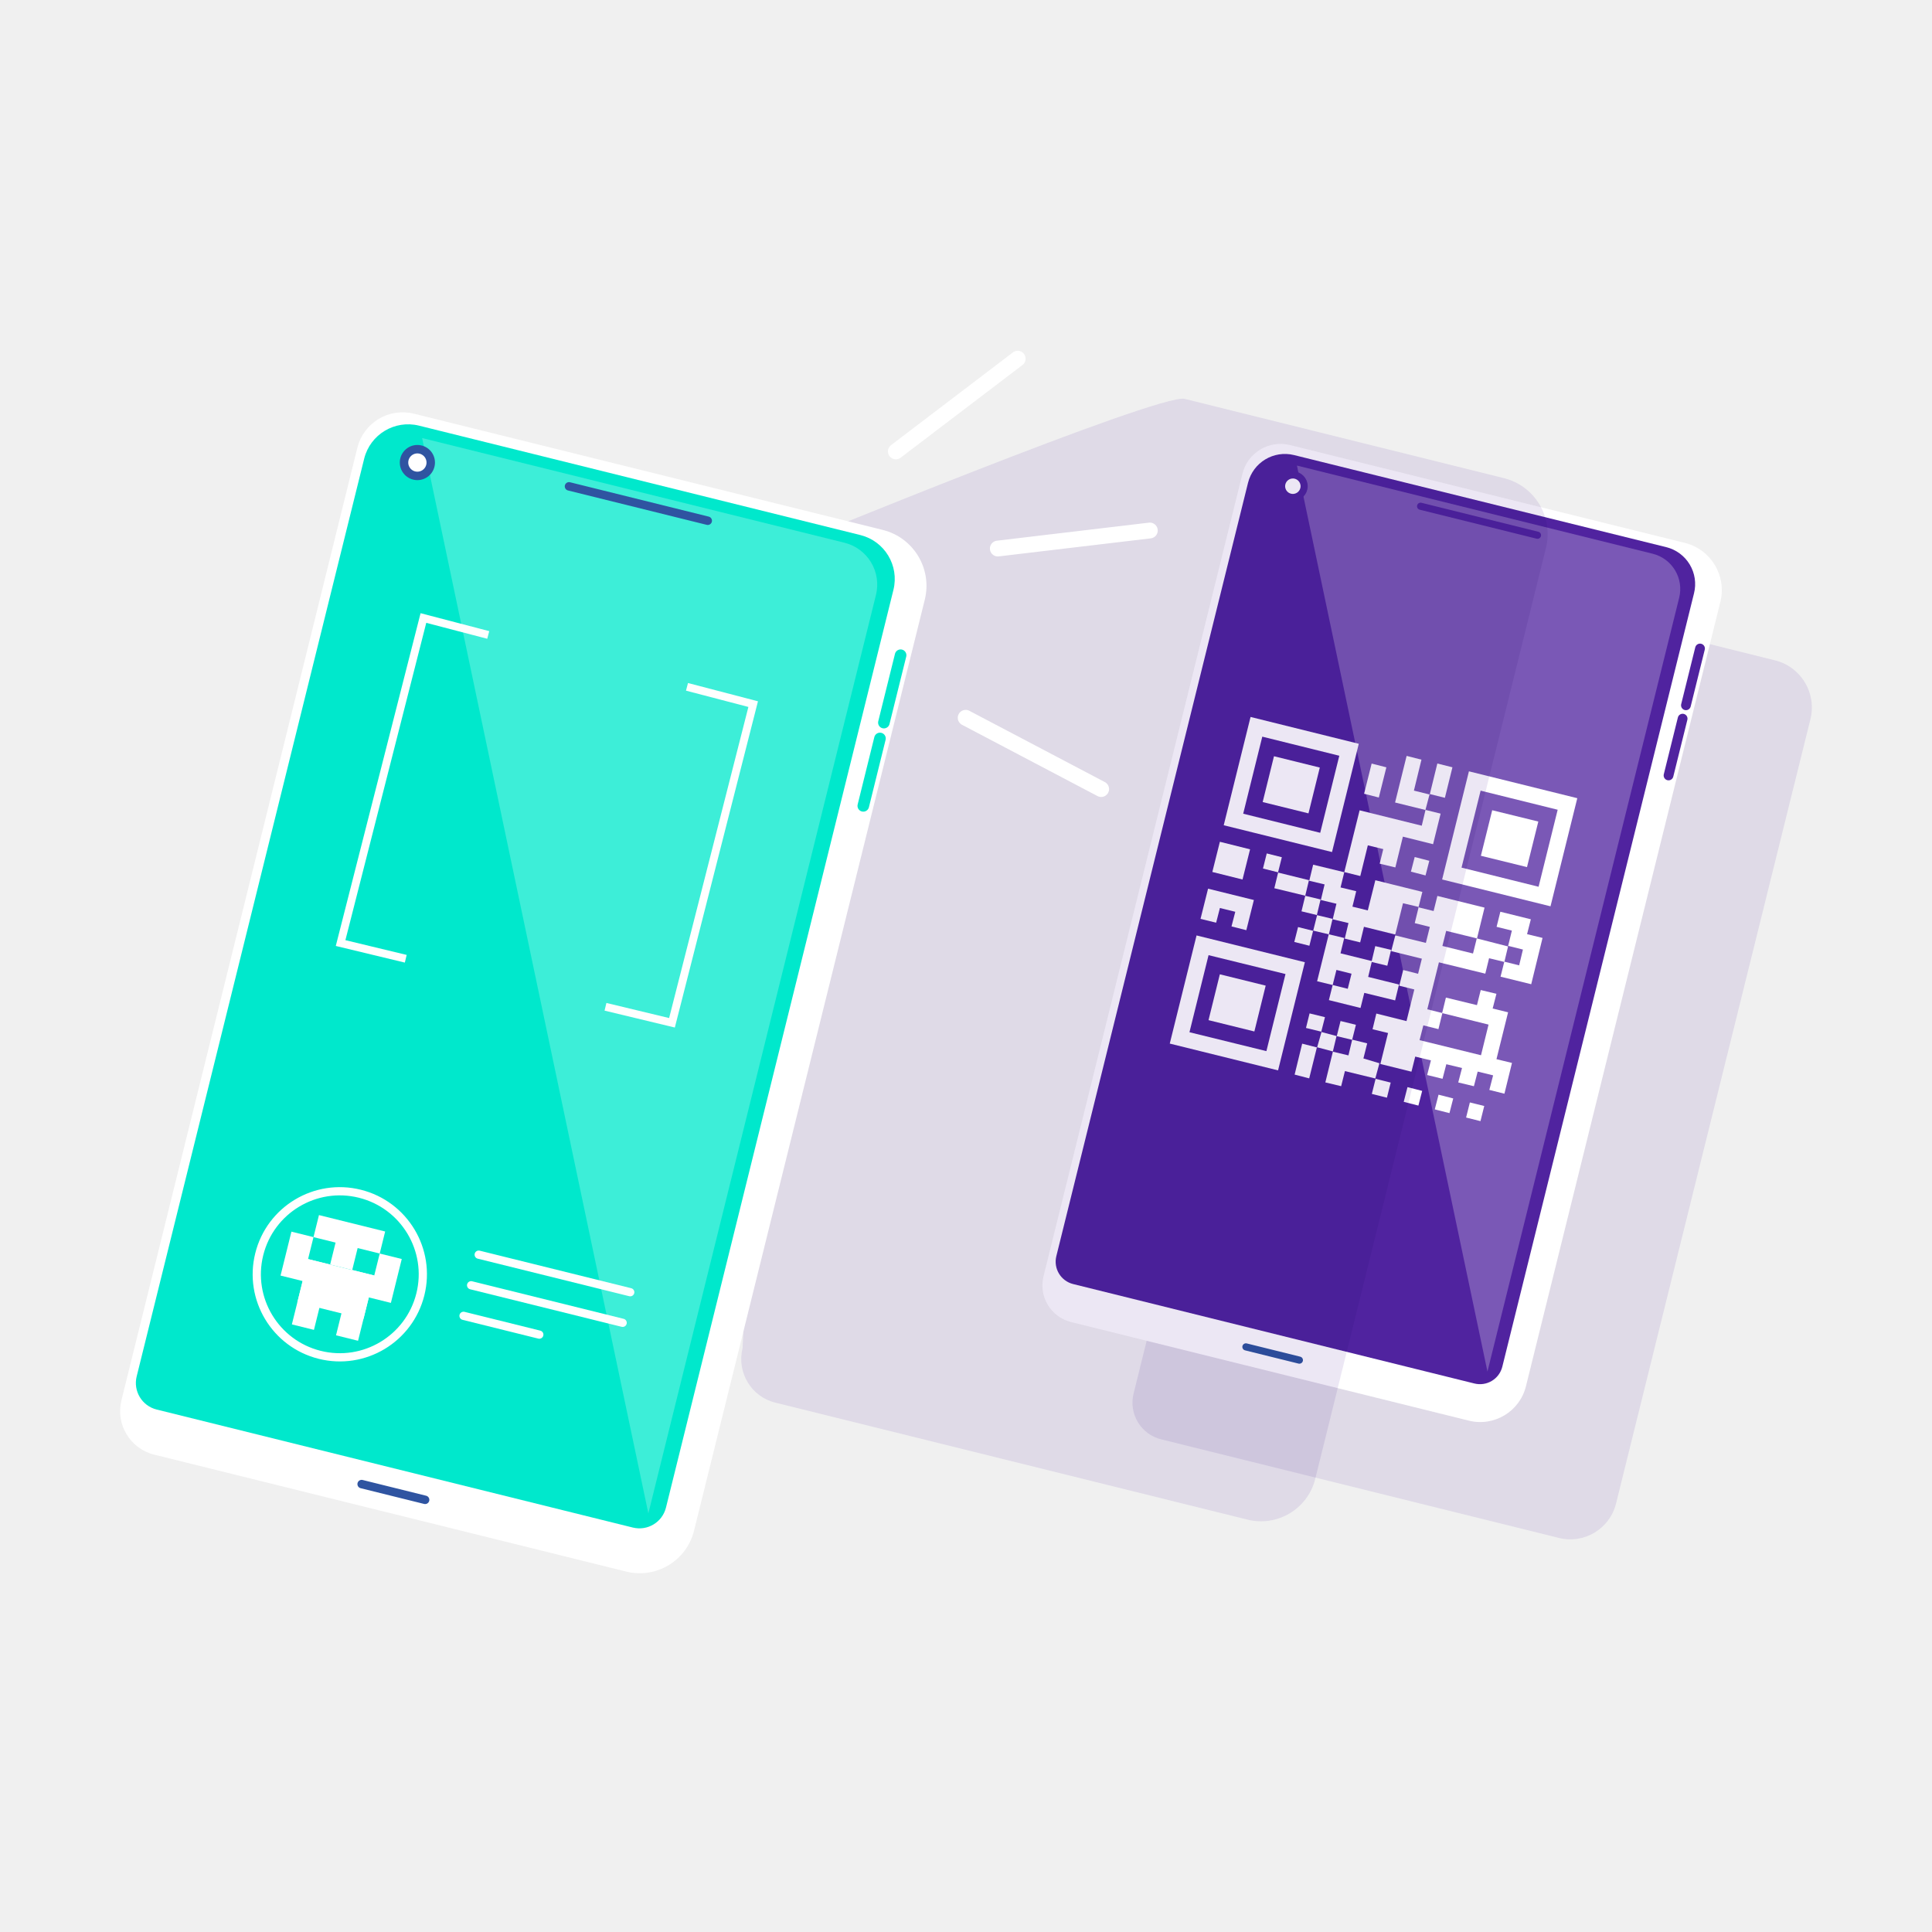
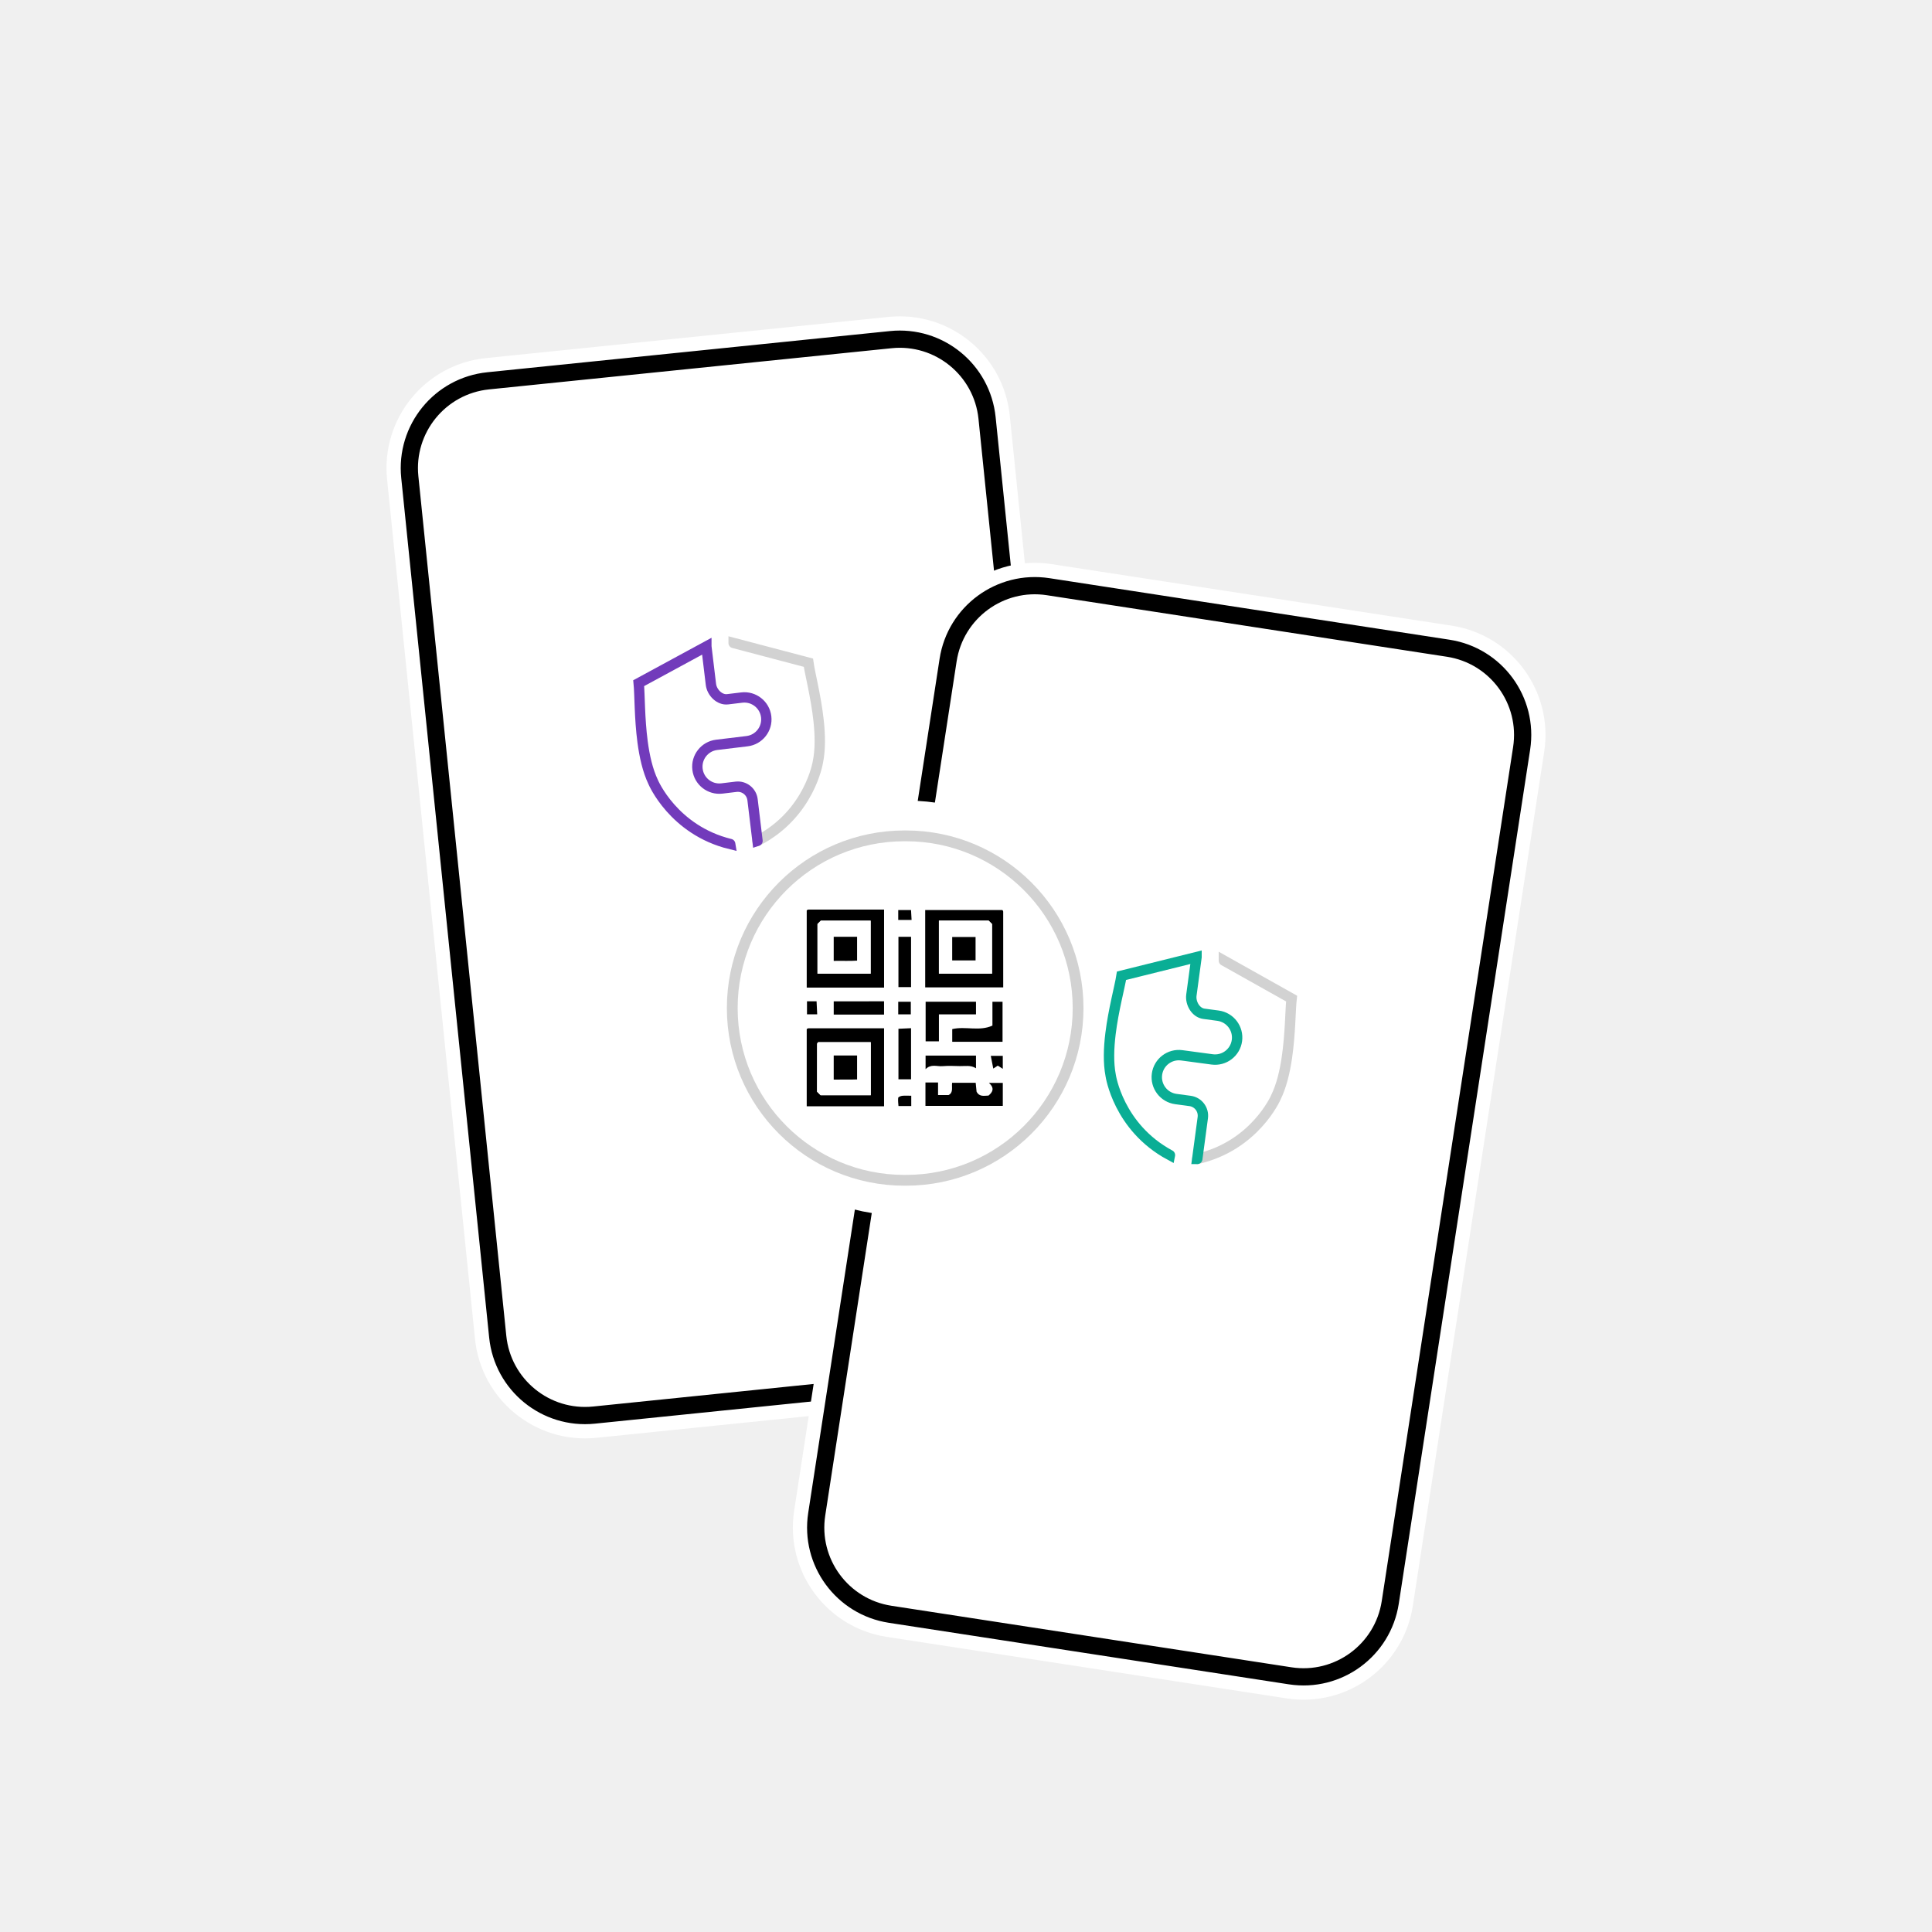
- <svg xmlns="http://www.w3.org/2000/svg" viewBox="0 0 512 512">
+ <svg xmlns="http://www.w3.org/2000/svg" id="b" width="500" height="500" viewBox="0 0 500 500">
  <defs>
-     <style>.cls-1,.cls-11,.cls-20,.cls-9{fill:#fff;}.cls-2{isolation:isolate;}.cls-3{fill:#f2aa2f;}.cls-4{opacity:0.11;mix-blend-mode:multiply;}.cls-5{fill:#50239f;}.cls-6{clip-path:url(#clip-path);}.cls-16,.cls-7{fill:#d5ebf6;}.cls-16,.cls-19,.cls-20,.cls-7{stroke:#2f54a1;}.cls-10,.cls-15,.cls-16,.cls-17,.cls-18,.cls-19,.cls-7,.cls-8{stroke-linecap:round;}.cls-10,.cls-11,.cls-15,.cls-16,.cls-17,.cls-18,.cls-19,.cls-20,.cls-7,.cls-8{stroke-linejoin:round;}.cls-10,.cls-11,.cls-7{stroke-width:1.89px;}.cls-14,.cls-15,.cls-17,.cls-18,.cls-8{fill:none;}.cls-10,.cls-11,.cls-8{stroke:#50239f;}.cls-8{stroke-width:2.59px;}.cls-9{fill-opacity:0.24;}.cls-10,.cls-13,.cls-19{fill:#00e8cc;}.cls-12{clip-path:url(#clip-path-2);}.cls-14,.cls-15,.cls-18{stroke:#fff;}.cls-14{stroke-miterlimit:10;stroke-width:2.09px;}.cls-15{stroke-width:2.18px;}.cls-16,.cls-19,.cls-20{stroke-width:2.24px;}.cls-17{stroke:#00e8cc;stroke-width:3.07px;}.cls-18{stroke-width:4.19px;}</style>
-     <clipPath id="clip-path">
-       <path class="cls-1" d="M441.57,145,342.94,120.6a10.07,10.07,0,0,0-12.2,7.35l-50.8,204.94a6.11,6.11,0,0,0,4.46,7.4l106.33,26.35a6.1,6.1,0,0,0,7.4-4.45l50.8-204.95A10.08,10.08,0,0,0,441.57,145Z" />
-     </clipPath>
-     <clipPath id="clip-path-2">
-       <path class="cls-1" d="M228.06,141.81,111,112.79a12,12,0,0,0-14.48,8.73L36.22,364.76a7.25,7.25,0,0,0,5.29,8.78l126.21,31.28a7.25,7.25,0,0,0,8.77-5.29l60.29-243.25A12,12,0,0,0,228.06,141.81Z" />
-     </clipPath>
+     <style>.g{fill:#fff;}.h{stroke:#000;stroke-width:4.459px;}.h,.i,.j,.k,.l,.m,.n,.o{fill:none;stroke-linecap:round;stroke-miterlimit:10;}.i{stroke-width:18.277px;}.i,.o{stroke:#fff;}.j{stroke-width:2.791px;}.j,.k,.n{stroke:#d2d2d2;}.k,.l{stroke-width:2.689px;}.l{stroke:#0aae95;}.m{stroke:#723bbb;}.m,.n{stroke-width:2.679px;}.o{stroke-width:11.821px;}</style>
  </defs>
-   <g class="cls-2">
-     <g id="_3" data-name="3">
-       <path class="cls-3" d="M54.36,296.32l0,0a.07.07,0,0,1,0,0Z" />
-       <path class="cls-3" d="M245.54,321.72l0,0a.1.1,0,0,1,0,0Z" />
-       <g class="cls-4">
-         <path class="cls-5" d="M470.39,175,365.73,149a10.4,10.4,0,0,0-12.6,7.59L300.41,369.32a10,10,0,0,0,7.31,12.12l105.42,26.13a12.48,12.48,0,0,0,15.12-9.11l51.53-207.91A12.87,12.87,0,0,0,470.39,175Z" />
-       </g>
-       <path class="cls-1" d="M446.52,143.88,341.86,117.94a10.4,10.4,0,0,0-12.6,7.6l-52.72,212.7a10,10,0,0,0,7.31,12.12l105.42,26.13a12.48,12.48,0,0,0,15.12-9.11l51.53-207.9A12.89,12.89,0,0,0,446.52,143.88Z" />
-       <path class="cls-1" d="M441.57,145,342.94,120.6a10.07,10.07,0,0,0-12.2,7.35l-50.8,204.94a6.11,6.11,0,0,0,4.46,7.4l106.33,26.35a6.1,6.1,0,0,0,7.4-4.45l50.8-204.95A10.08,10.08,0,0,0,441.57,145Z" />
-       <g class="cls-6">
-         <rect class="cls-5" x="294.36" y="124" width="148.74" height="238.89" transform="translate(69.4 -81.56) rotate(13.92)" />
-       </g>
-       <path class="cls-1" d="M375.83,240.43l4.09,1,1-4,12.5,3.1-2,8.16-8.17-2-1,4,8.11,2,1-4,8.31,2.13,0-.08-1,4.2.07,0-4.12-1-1,4.09-12.29-3-3.08,12.44,4,1-1.05,4.26-4-1-1,3.92,16.28,4,2-8.12-12.3-3.05,1-4.11,8.23,2,1-4,4.16,1-1,3.9,4.09,1-3.08,12.42,4.11,1-2,8.15-4-1,1-3.86-4.09-1-1,3.88-4.15-1,1-3.83-4.16-1-1,3.86-4.08-1,1-3.88-4.16-1-1,4-8.3-2.06.05.07,2.05-8.26-4.11-1,1-4.16,8,2,2.07-8.38-4-1,0,.07,1.05-4.23,3.95,1,1-4-8.13-2,1.09-4.18-.07,0,8.17,2,1.05-4.24-4-1,1-4.09Z" />
-       <path class="cls-1" d="M324.3,218.7,331.41,190l28.68,7.11L353,225.8Zm25.57,2,5.06-20.42-20.41-5.06-5.06,20.42Z" />
-       <path class="cls-1" d="M382.18,233.07l7.1-28.66L418,211.53l-7.1,28.65Zm5.14-3.14L407.74,235l5.06-20.41-20.42-5.06Z" />
-       <path class="cls-1" d="M310,276.56l7.1-28.66L345.8,255l-7.1,28.66Zm25.61,2,5.06-20.43-20.39-5-5.06,20.42Z" />
-       <path class="cls-1" d="M347,233.27l1-4.12,8.26,2,0-.07-1,4.1,4.15,1-1,4.09,4.07,1,2-8,12.46,3.09-1,4,.07,0-4.2-1-2.06,8.32.07,0-8.36-2.07-1,4.13-4.1-1,0,.07,1-4.19-4.19-1,0,.07,1-4.19-4.19-1,.05.07,1-4.19-4.19-1Z" />
-       <path class="cls-1" d="M356.23,231.19l4.08-16.45,16.47,4.08,1-4.2-.07,0,4.07,1-2,8.1-8-2-2,8.16-4.15-1,.95-3.86-4.09-1-2,8.14-4.26-1.06Z" />
-       <path class="cls-1" d="M370.72,261l-1,4.12-8.17-2-1,4-8.38-2.08,1-4,4,1,1-4-4-1-1,4-4.12-1,3.09-12.46-.08,0,4.19,1,0-.07-1,4.13,8.33,2.06-1,4.19,8.26,2.05Z" />
-       <path class="cls-1" d="M399.66,250.73l1-4.11-4.05-1,1-4,8.08,2-1,3.94,4.1,1-3,12.27-8.13-2,1-4-.07,0,4,1,1-4.19-4-1Z" />
-       <path class="cls-1" d="M364.62,285.85l-8.2-2-1,4-4.19-1,2-8.16-.07,0,4.19,1,1-4.19-.08,0,4.05,1-1,4,4.3,1.29-.05-.07-1.1,4.1Z" />
-       <path class="cls-1" d="M318.15,243.51l2-8,12.14,3-2,8-3.93-1,1-3.88-4.07-1-1,3.89Z" />
-       <path class="cls-1" d="M323.28,223.08l8,2-2,8-8-2Z" />
-       <path class="cls-1" d="M378.87,210.42c-.37,1.41-.74,2.83-1.12,4.25l.07,0-8.11-2,3.06-12.35,3.93,1-2,8.2,4.24,1.05Z" />
-       <path class="cls-1" d="M349,277.52l-2.05,8.26-3.86-1,2-8.2,3.92,1Z" />
-       <path class="cls-1" d="M378.91,210.49l2-8.15,4,1-2,8.09-4-1Z" />
-       <path class="cls-1" d="M363.5,202.35l3.9,1-2,8-3.9-1Z" />
-       <path class="cls-1" d="M338.63,231.22l8.32,2.05-.05-.07-1,4.19.08,0-8.27-2,1-4.13Z" />
-       <path class="cls-1" d="M350.23,273.42l-4.13-1,.95-3.86,4.08,1c-.31,1.26-.64,2.59-1,3.93Z" />
-       <path class="cls-1" d="M354.26,274.58l1-4,4.07,1-1,4,.08,0-4.2-1Z" />
-       <path class="cls-1" d="M353.25,278.65c-1.42-.37-2.84-.74-4.26-1.13l.05.08c.39-1.39.79-2.78,1.19-4.17l-.08.05,4.11,1.1-.05-.07-1,4.18Z" />
-       <path class="cls-1" d="M392.34,297.11l-3.81-.95,1-4,3.81.94Z" />
-       <path class="cls-1" d="M364.55,285.9l4,1-1,4-4-1,1-4Z" />
-       <path class="cls-1" d="M372,292l1-3.9,3.89,1-1,3.89Z" />
-       <path class="cls-1" d="M380.23,294l1-3.9,3.89,1-1,3.89Z" />
-       <path class="cls-1" d="M348,246.63l-1,4-4-1,1-3.95,4,1Z" />
-       <path class="cls-1" d="M348,246.7l1.05-4.19-.08,0,4.19,1,0-.07-1,4.19.08,0-4.2-1Z" />
-       <path class="cls-1" d="M349.05,242.51l-4.14-1,1-4.13-.08,0,4.2,1-.05-.07-1,4.19Z" />
-       <path class="cls-1" d="M338.7,231.17l-4-1,1-4,4,1-1,4Z" />
-       <path class="cls-1" d="M377.78,232l-3.87-1,1-3.88,3.87,1Z" />
-       <path class="cls-1" d="M363.46,254.92l1-4.19,4.19,1-1,4.2Z" />
-       <path class="cls-1" d="M346.76,215.55l-12.14-3,3-12.14,12.14,3Z" />
-       <path class="cls-1" d="M392.45,226.79l3-12.07,12.22,3-3,12.07Z" />
-       <path class="cls-1" d="M320.27,270.35l3-12.15,12.15,3-3,12.15Z" />
-       <line class="cls-7" x1="344.35" y1="360.45" x2="330.18" y2="356.94" />
-       <line class="cls-8" x1="450.52" y1="171.86" x2="446.79" y2="186.91" />
-       <line class="cls-8" x1="445.91" y1="190.45" x2="442.18" y2="205.5" />
-       <path class="cls-9" d="M394.19,363.49,445,158.41a9.63,9.63,0,0,0-7-11.66l-94.3-23.37" />
-       <line class="cls-10" x1="376.47" y1="134.16" x2="407.45" y2="141.84" />
-       <circle class="cls-11" cx="342.62" cy="128.85" r="2.99" />
-       <g class="cls-4">
-         <path class="cls-5" d="M398.54,126.71l-84.57-21c-6.62-1.64-106.86,39.62-106.86,39.62l-10.32,212a11.87,11.87,0,0,0,8.67,14.38l125.13,31A14.81,14.81,0,0,0,348.53,392l61.16-246.76A15.28,15.28,0,0,0,398.54,126.71Z" />
-       </g>
-       <path class="cls-1" d="M233.93,140.43,109.71,109.64a12.35,12.35,0,0,0-15,9L32.18,371.11a11.88,11.88,0,0,0,8.67,14.38l125.13,31a14.82,14.82,0,0,0,17.94-10.82l61.16-246.76A15.27,15.27,0,0,0,233.93,140.43Z" />
-       <path class="cls-1" d="M228.06,141.81,111,112.79a12,12,0,0,0-14.48,8.73L36.22,364.76a7.25,7.25,0,0,0,5.29,8.78l126.21,31.28a7.25,7.25,0,0,0,8.77-5.29l60.29-243.25A12,12,0,0,0,228.06,141.81Z" />
-       <g class="cls-12">
-         <rect class="cls-13" x="51.59" y="108.37" width="176.54" height="314.52" transform="translate(68.01 -25.84) rotate(13.92)" />
-         <polyline class="cls-14" points="160.46 266.81 178.08 271.05 199.6 186.6 182.06 182.02" />
-         <polyline class="cls-14" points="129.39 168.27 112.21 163.78 90.26 249.92 107.53 254.08" />
-       </g>
-       <path class="cls-15" d="M68.7,332.4a22,22,0,1,1,16,26.64,22,22,0,0,1-16-26.64" />
-       <polygon class="cls-1" points="84.53 322.01 83.08 327.85 88.93 329.3 87.49 335.12 93.34 336.56 94.78 330.75 100.63 332.2 102.07 326.36 84.53 322.01" />
-       <polygon class="cls-1" points="74.35 338.04 80.2 339.49 77.35 350.98 83.2 352.43 87.49 335.12 81.64 333.67 83.08 327.85 77.23 326.4 74.35 338.04" />
-       <polygon class="cls-1" points="100.63 332.2 99.18 338.02 93.33 336.57 89.05 353.87 94.89 355.32 97.74 343.83 103.59 345.28 106.47 333.65 100.63 332.2" />
-       <rect class="cls-1" x="79.95" y="335.67" width="18.07" height="11.84" transform="translate(84.79 -11.38) rotate(13.92)" />
-       <line class="cls-15" x1="126.86" y1="332.5" x2="167.02" y2="342.45" />
-       <line class="cls-15" x1="124.85" y1="340.61" x2="165.01" y2="350.56" />
-       <line class="cls-15" x1="122.84" y1="348.71" x2="142.92" y2="353.69" />
-       <line class="cls-16" x1="112.66" y1="397.47" x2="95.84" y2="393.3" />
-       <line class="cls-17" x1="238.67" y1="173.64" x2="234.24" y2="191.5" />
-       <line class="cls-17" x1="233.2" y1="195.7" x2="228.78" y2="213.56" />
-       <path class="cls-9" d="M171.82,401.07l60.32-243.4a11.42,11.42,0,0,0-8.34-13.84L111.87,116.09" />
-       <line class="cls-18" x1="264.43" y1="145.37" x2="304.72" y2="140.59" />
-       <line class="cls-18" x1="237.41" y1="119.63" x2="269.7" y2="95.06" />
-       <line class="cls-18" x1="255.91" y1="190.22" x2="291.82" y2="209.11" />
-       <line class="cls-19" x1="150.79" y1="128.89" x2="187.56" y2="138" />
-       <circle class="cls-20" cx="110.61" cy="122.58" r="3.54" />
+   <g>
+     <rect class="g" x="117.045" y="92.529" width="150.174" height="269.064" rx="22.715" ry="22.715" transform="translate(-22.1085 20.7301) rotate(-5.8406)" />
+     <rect class="o" x="117.045" y="92.529" width="150.174" height="269.064" rx="22.715" ry="22.715" transform="translate(-22.1085 20.7301) rotate(-5.8406)" />
+     <rect class="h" x="117.045" y="92.529" width="150.174" height="269.064" rx="22.715" ry="22.715" transform="translate(-22.1085 20.7301) rotate(-5.8406)" />
+   </g>
+   <g>
+     <rect class="g" x="168.05" y="217.681" width="269.064" height="150.174" rx="22.715" ry="22.715" transform="translate(-32.7842 547.3241) rotate(-81.2554)" />
+     <rect class="o" x="168.05" y="217.681" width="269.064" height="150.174" rx="22.715" ry="22.715" transform="translate(-32.7842 547.3241) rotate(-81.2554)" />
+     <rect class="h" x="168.05" y="217.681" width="269.064" height="150.174" rx="22.715" ry="22.715" transform="translate(-32.7842 547.3241) rotate(-81.2554)" />
+   </g>
+   <g>
+     <rect class="g" x="189.509" y="216.319" width="89.5" height="89.142" rx="44.571" ry="44.571" />
+     <rect class="i" x="189.509" y="216.319" width="89.5" height="89.142" rx="44.571" ry="44.571" />
+     <rect class="j" x="189.509" y="216.319" width="89.5" height="89.142" rx="44.571" ry="44.571" />
+   </g>
+   <g id="c">
+     <g>
+       <path class="g" d="M228.797,255.588v-20.187c-6.604,0-13.095-.001-19.585,.004-.102,0-.213,.051-.302,.106-.096,.06-.172,.154-.131,.116v19.961h20.017Zm10.644-.059h20.19c0-6.609,.001-13.1-.005-19.591,0-.101-.054-.212-.114-.298-.064-.092-.163-.16-.12-.12h-19.952v20.01Zm-10.643,30.777v-20.186c-6.603,0-13.093-.001-19.583,.004-.102,0-.214,.049-.302,.105-.096,.061-.17,.156-.133,.121v19.956h20.019Zm10.709-6.162v6.056h20.017v-5.942h-3.575c1.49,1.358,.971,2.354-.113,3.274-1.139,.031-2.365,.397-3.099-1.012-.075-.752-.16-1.607-.229-2.301h-6.096c-.172,1.198,.387,2.504-.928,3.186h-2.716v-3.261h-3.261Zm13.08-20.895h-13.034v10.249h3.437v-6.98h9.597v-3.268Zm-6.149,10.362h13.02v-10.355h-2.618v6.166c-3.373,1.56-7.013,.097-10.402,.911v3.279Zm-13.923-27.167v13.02h3.265v-13.02h-3.265Zm-3.724,20.131v-3.438c-4.465,.007-8.809-.009-13.025,.011v3.427h13.025Zm6.987,16.751v-13.23c-1.213,.055-2.303,.105-3.261,.149v13.082h3.261Zm16.807-6.133h-13.047v3.513c1.389-1.43,2.95-.666,4.356-.783,1.492-.124,3.002-.059,4.503-.019,1.385,.037,2.821-.31,4.188,.564v-3.275Zm-20.124-10.679h3.254v-3.26h-3.254v3.26Zm.001-24.44h3.455c-.055-.982-.103-1.835-.143-2.553h-3.312v2.553Zm-23.612,21.065v3.369h2.641c-.059-1.216-.112-2.301-.164-3.369h-2.477Zm26.981,24.436c-1.006,0-1.705-.06-2.385,.024-.364,.045-.968,.308-.994,.528-.086,.739,.038,1.503,.074,2.118h3.305v-2.671Zm22.392-7.791c.503,.321,.829,.529,1.296,.827v-3.351h-3.102c.221,1.134,.421,2.16,.641,3.286,.353-.231,.674-.44,1.165-.762Z" />
+       <path d="M228.797,255.588h-20.017v-19.961c-.041,.038,.035-.056,.131-.116,.089-.056,.2-.106,.302-.106,6.49-.005,12.98-.004,19.585-.004v20.187Zm-17.228-16.459v12.86h13.751v-13.722h-12.889l-.862,.862Z" />
+       <path d="M239.441,255.53v-20.01h19.952c-.043-.04,.057,.028,.12,.12,.059,.086,.113,.198,.114,.298,.005,6.491,.005,12.982,.005,19.591h-20.19Zm3.549-17.277v13.733h13.743v-12.85c-.351-.351-.597-.597-.883-.883h-12.86Z" />
+       <path d="M228.798,286.307h-20.019v-19.956c-.037,.035,.037-.06,.133-.121,.088-.056,.201-.105,.302-.105,6.49-.005,12.98-.004,19.583-.004v20.186Zm-17.06-16.588c-.048,.076-.265,.259-.266,.444-.019,4.16-.015,8.32-.015,12.365,.36,.36,.606,.606,.913,.913h12.983v-13.722h-13.616Z" />
+       <path d="M239.506,280.145h3.261v3.261h2.716c1.316-.683,.756-1.989,.928-3.186h6.096c.069,.694,.154,1.549,.229,2.301,.735,1.409,1.961,1.043,3.099,1.012,1.084-.92,1.604-1.915,.113-3.274h3.575v5.942h-20.017v-6.056Z" />
+       <path d="M252.587,259.249v3.268h-9.597v6.98h-3.437v-10.249h13.034Z" />
+       <path d="M246.438,269.611v-3.279c3.388-.813,7.028,.65,10.402-.911v-6.166h2.618v10.355h-13.02Z" />
+       <path d="M232.516,242.444h3.265v13.02h-3.265v-13.02Z" />
+       <path d="M228.792,262.575h-13.025v-3.427c4.216-.02,8.559-.003,13.025-.011v3.438Z" />
+       <path d="M235.779,279.326h-3.261v-13.082c.959-.044,2.048-.093,3.261-.149v13.23Z" />
+       <path d="M252.586,273.193v3.275c-1.367-.874-2.803-.527-4.188-.564-1.501-.04-3.011-.105-4.503,.019-1.406,.117-2.968-.646-4.356,.783v-3.513h13.047Z" />
+       <path d="M232.462,262.514v-3.26h3.254v3.26h-3.254Z" />
+       <path d="M232.463,238.074v-2.553h3.312c.04,.718,.088,1.572,.143,2.553h-3.455Z" />
+       <path d="M208.85,259.139h2.477c.052,1.068,.105,2.153,.164,3.369h-2.641v-3.369Z" />
+       <path d="M235.831,283.575v2.671h-3.305c-.036-.615-.16-1.379-.074-2.118,.026-.22,.63-.483,.994-.528,.681-.085,1.379-.024,2.385-.024Z" />
+       <path d="M258.223,275.783c-.492,.322-.813,.531-1.165,.762-.22-1.126-.419-2.152-.641-3.286h3.102v3.351c-.467-.298-.793-.506-1.296-.827Z" />
+       <path class="g" d="M211.569,239.129l.862-.862h12.889v13.722h-13.751v-12.86Zm4.194,3.311v6.236c2.14-.048,4.164,.068,6.05-.071v-6.165h-6.05Z" />
+       <path class="g" d="M242.99,238.253h12.86c.286,.286,.532,.532,.883,.883v12.85h-13.743v-13.733Zm3.437,10.3h6.048v-6.057h-6.048v6.057Z" />
+       <path class="g" d="M211.738,269.719h13.616v13.722h-12.983c-.308-.307-.554-.554-.913-.913,0-4.045-.004-8.205,.015-12.365,.001-.184,.218-.368,.266-.444Zm4.027,3.44v6.239c2.141-.044,4.163,.038,6.048-.044v-6.195h-6.048Z" />
+       <path d="M215.763,242.441h6.05v6.165c-1.886,.139-3.91,.023-6.05,.071v-6.236Z" />
+       <path d="M246.428,248.553v-6.057h6.048v6.057h-6.048Z" />
+       <path d="M215.765,273.159h6.048v6.195c-1.884,.081-3.907-.001-6.048,.044v-6.239Z" />
    </g>
  </g>
+   <g>
+     <path class="n" d="M189.863,166.406l-0-.002,19.35,5.101c.413,2.912,1.969,8.834,2.638,14.99,.201,1.847,.323,3.715,.31,5.53-.013,1.814-.161,3.576-.497,5.207,0,0-2.113,13.384-15.623,20.379" />
+     <path class="m" d="M188.972,218.43l.001,.004c-14.722-3.607-19.939-16.058-19.939-16.058-.715-1.505-1.278-3.181-1.721-4.94-.444-1.759-.77-3.603-1.014-5.445-.814-6.138-.712-12.261-1.003-15.187l17.509-9.5v.001s1.18,9.808,1.18,9.808c.254,2.101,2.224,4.11,4.324,3.856l3.653-.441c3.117-.376,5.95,1.846,6.326,4.964h0c.376,3.118-1.846,5.95-4.964,6.326l-7.846,.947c-3.117,.376-5.34,3.208-4.964,6.326h0c.376,3.118,3.208,5.34,6.326,4.964l3.653-.441c2.101-.254,4.009,1.244,4.263,3.345l1.285,10.653,.002-.001" />
+   </g>
+   <g>
+     <path class="k" d="M316.743,248.603l0-.002,17.521,9.831c-.332,2.934-.311,9.081-1.211,15.232-.27,1.846-.622,3.692-1.091,5.452-.469,1.76-1.056,3.434-1.795,4.936,0,0-5.424,12.476-20.315,15.871" />
+     <path class="l" d="M302.776,298.938l-.001,.004c-13.399-7.213-15.334-20.627-15.334-20.627-.316-1.643-.441-3.413-.428-5.234,.011-1.821,.159-3.695,.385-5.547,.755-6.171,2.396-12.095,2.85-15.012l19.408-4.823v.001s-1.324,9.829-1.324,9.829c-.283,2.105,1.126,4.554,3.231,4.837l3.661,.492c3.124,.419,5.317,3.292,4.898,6.417h0c-.419,3.124-3.292,5.317-6.417,4.898l-7.864-1.056c-3.124-.419-5.997,1.773-6.417,4.898h0c-.419,3.124,1.773,5.997,4.898,6.417l3.661,.492c2.105,.283,3.583,2.219,3.3,4.324l-1.434,10.677,.002-0" />
+   </g>
</svg>
